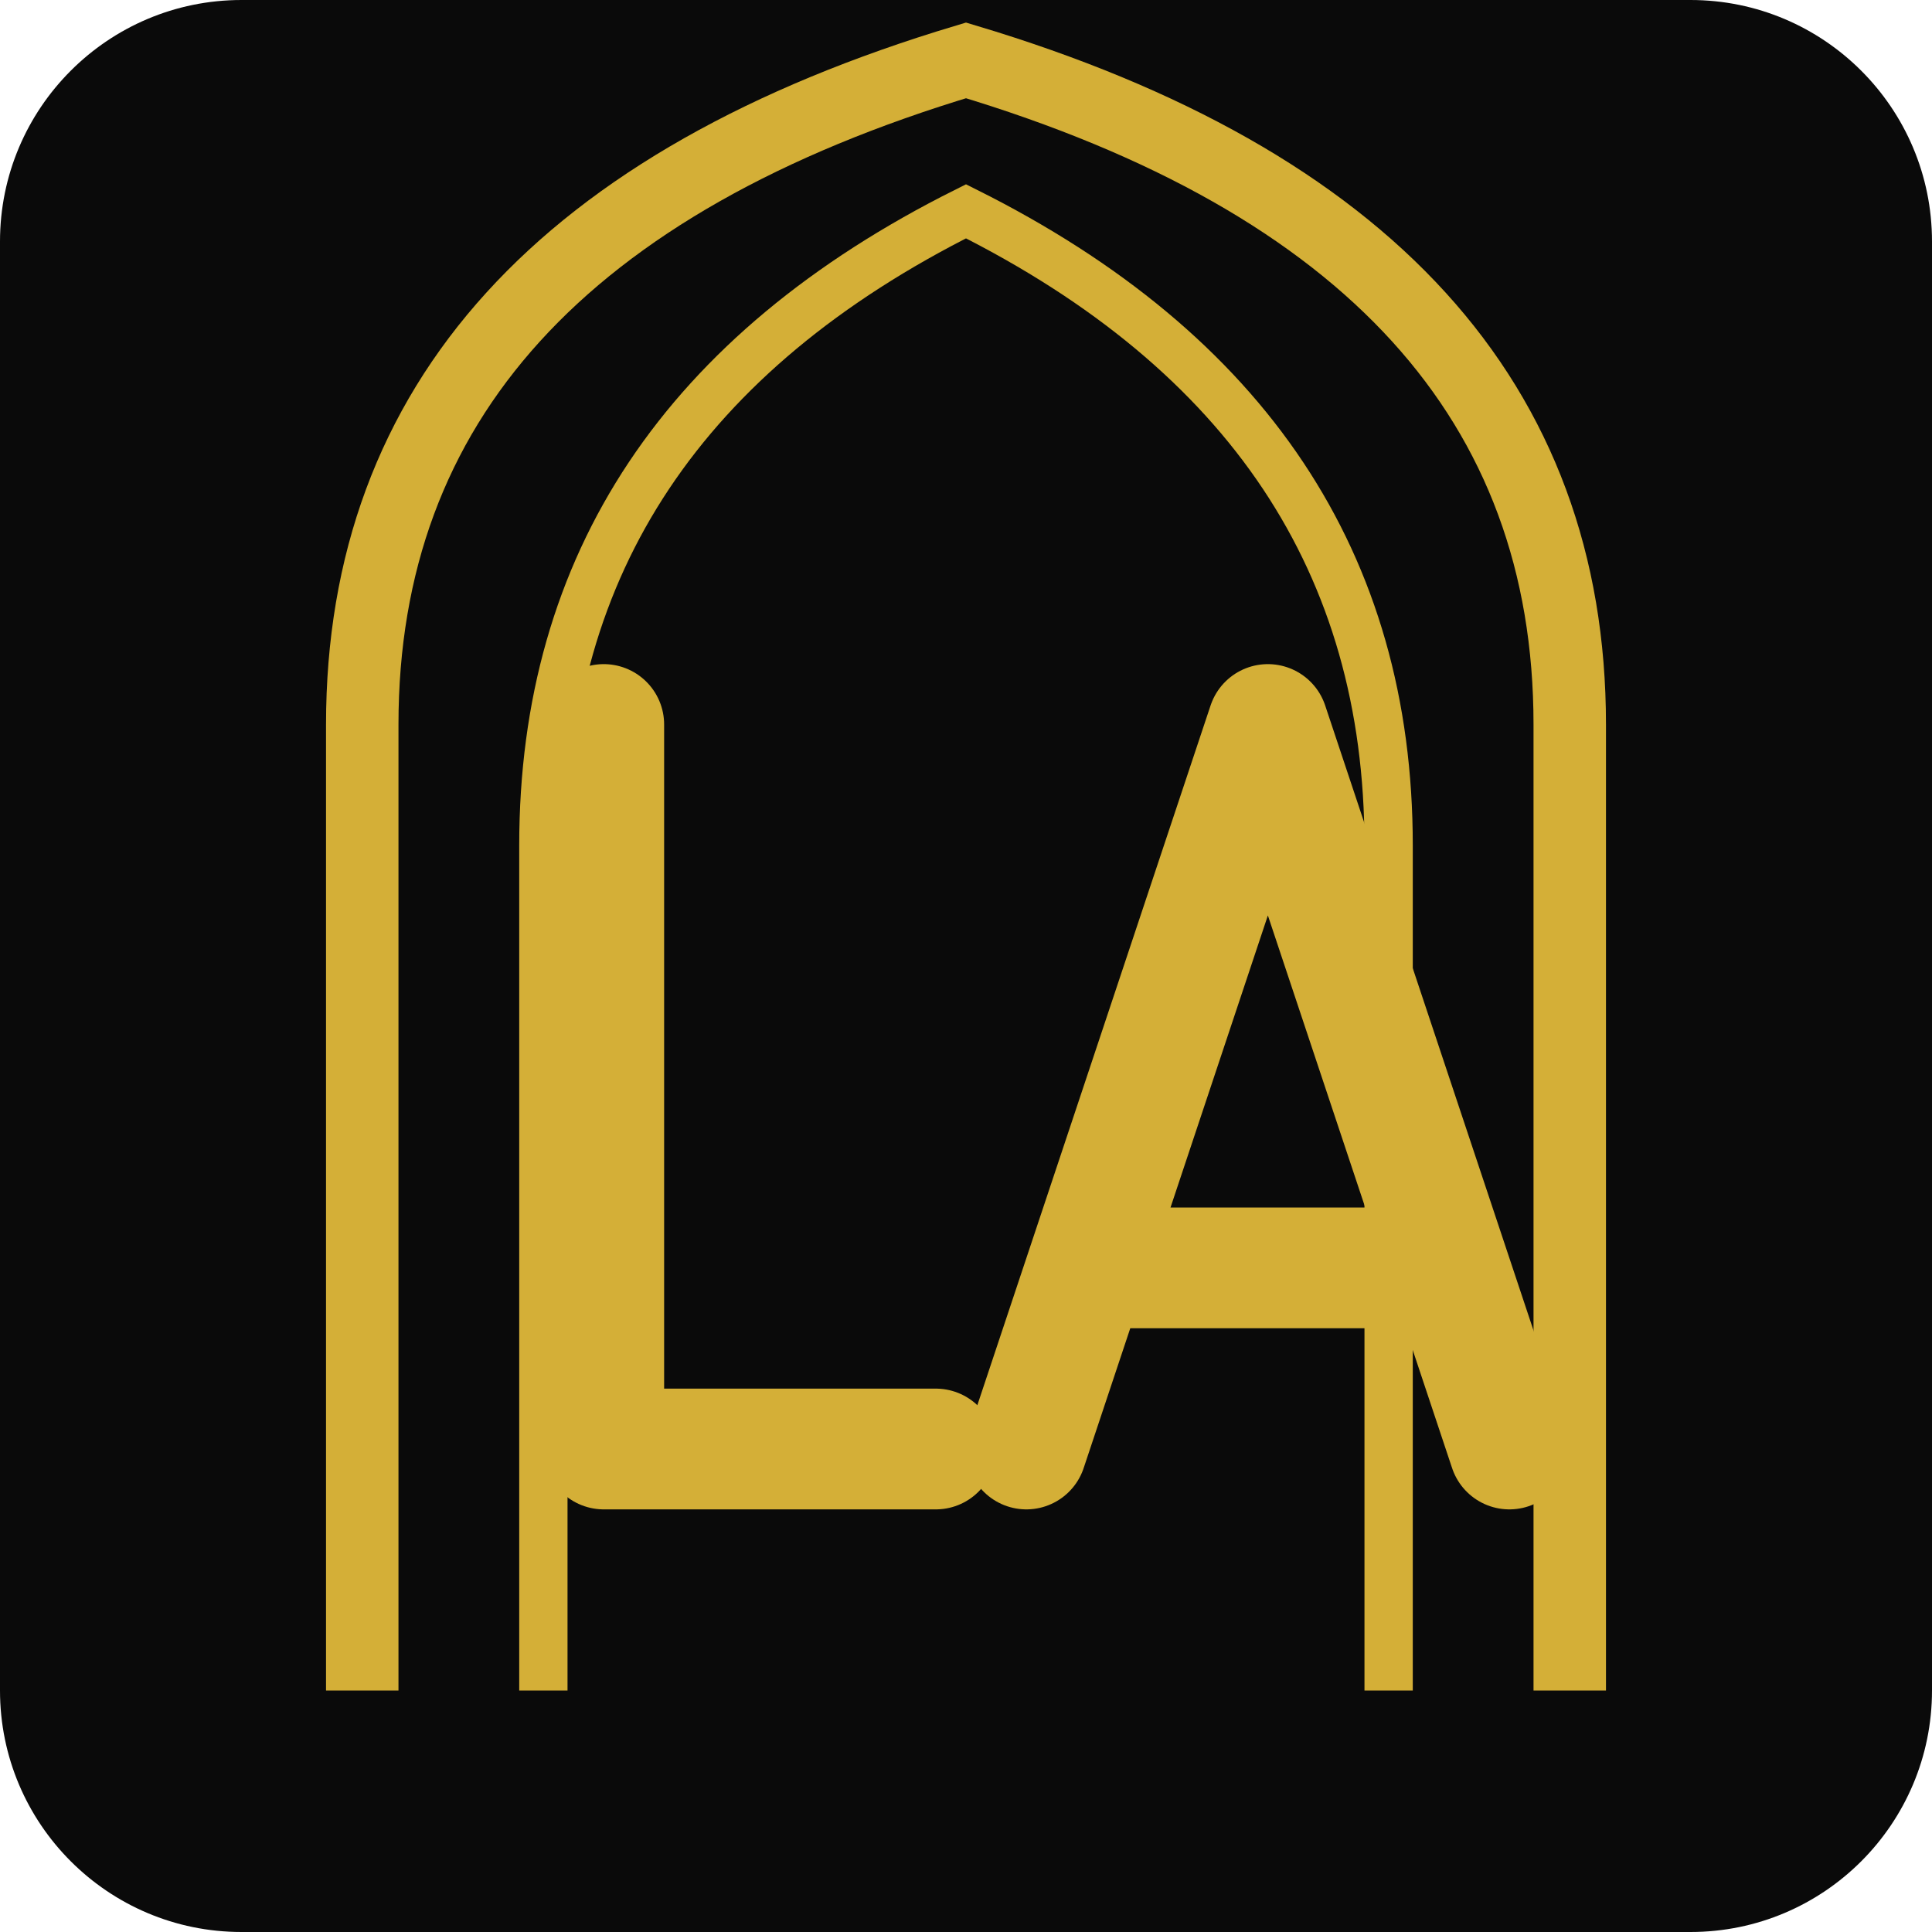
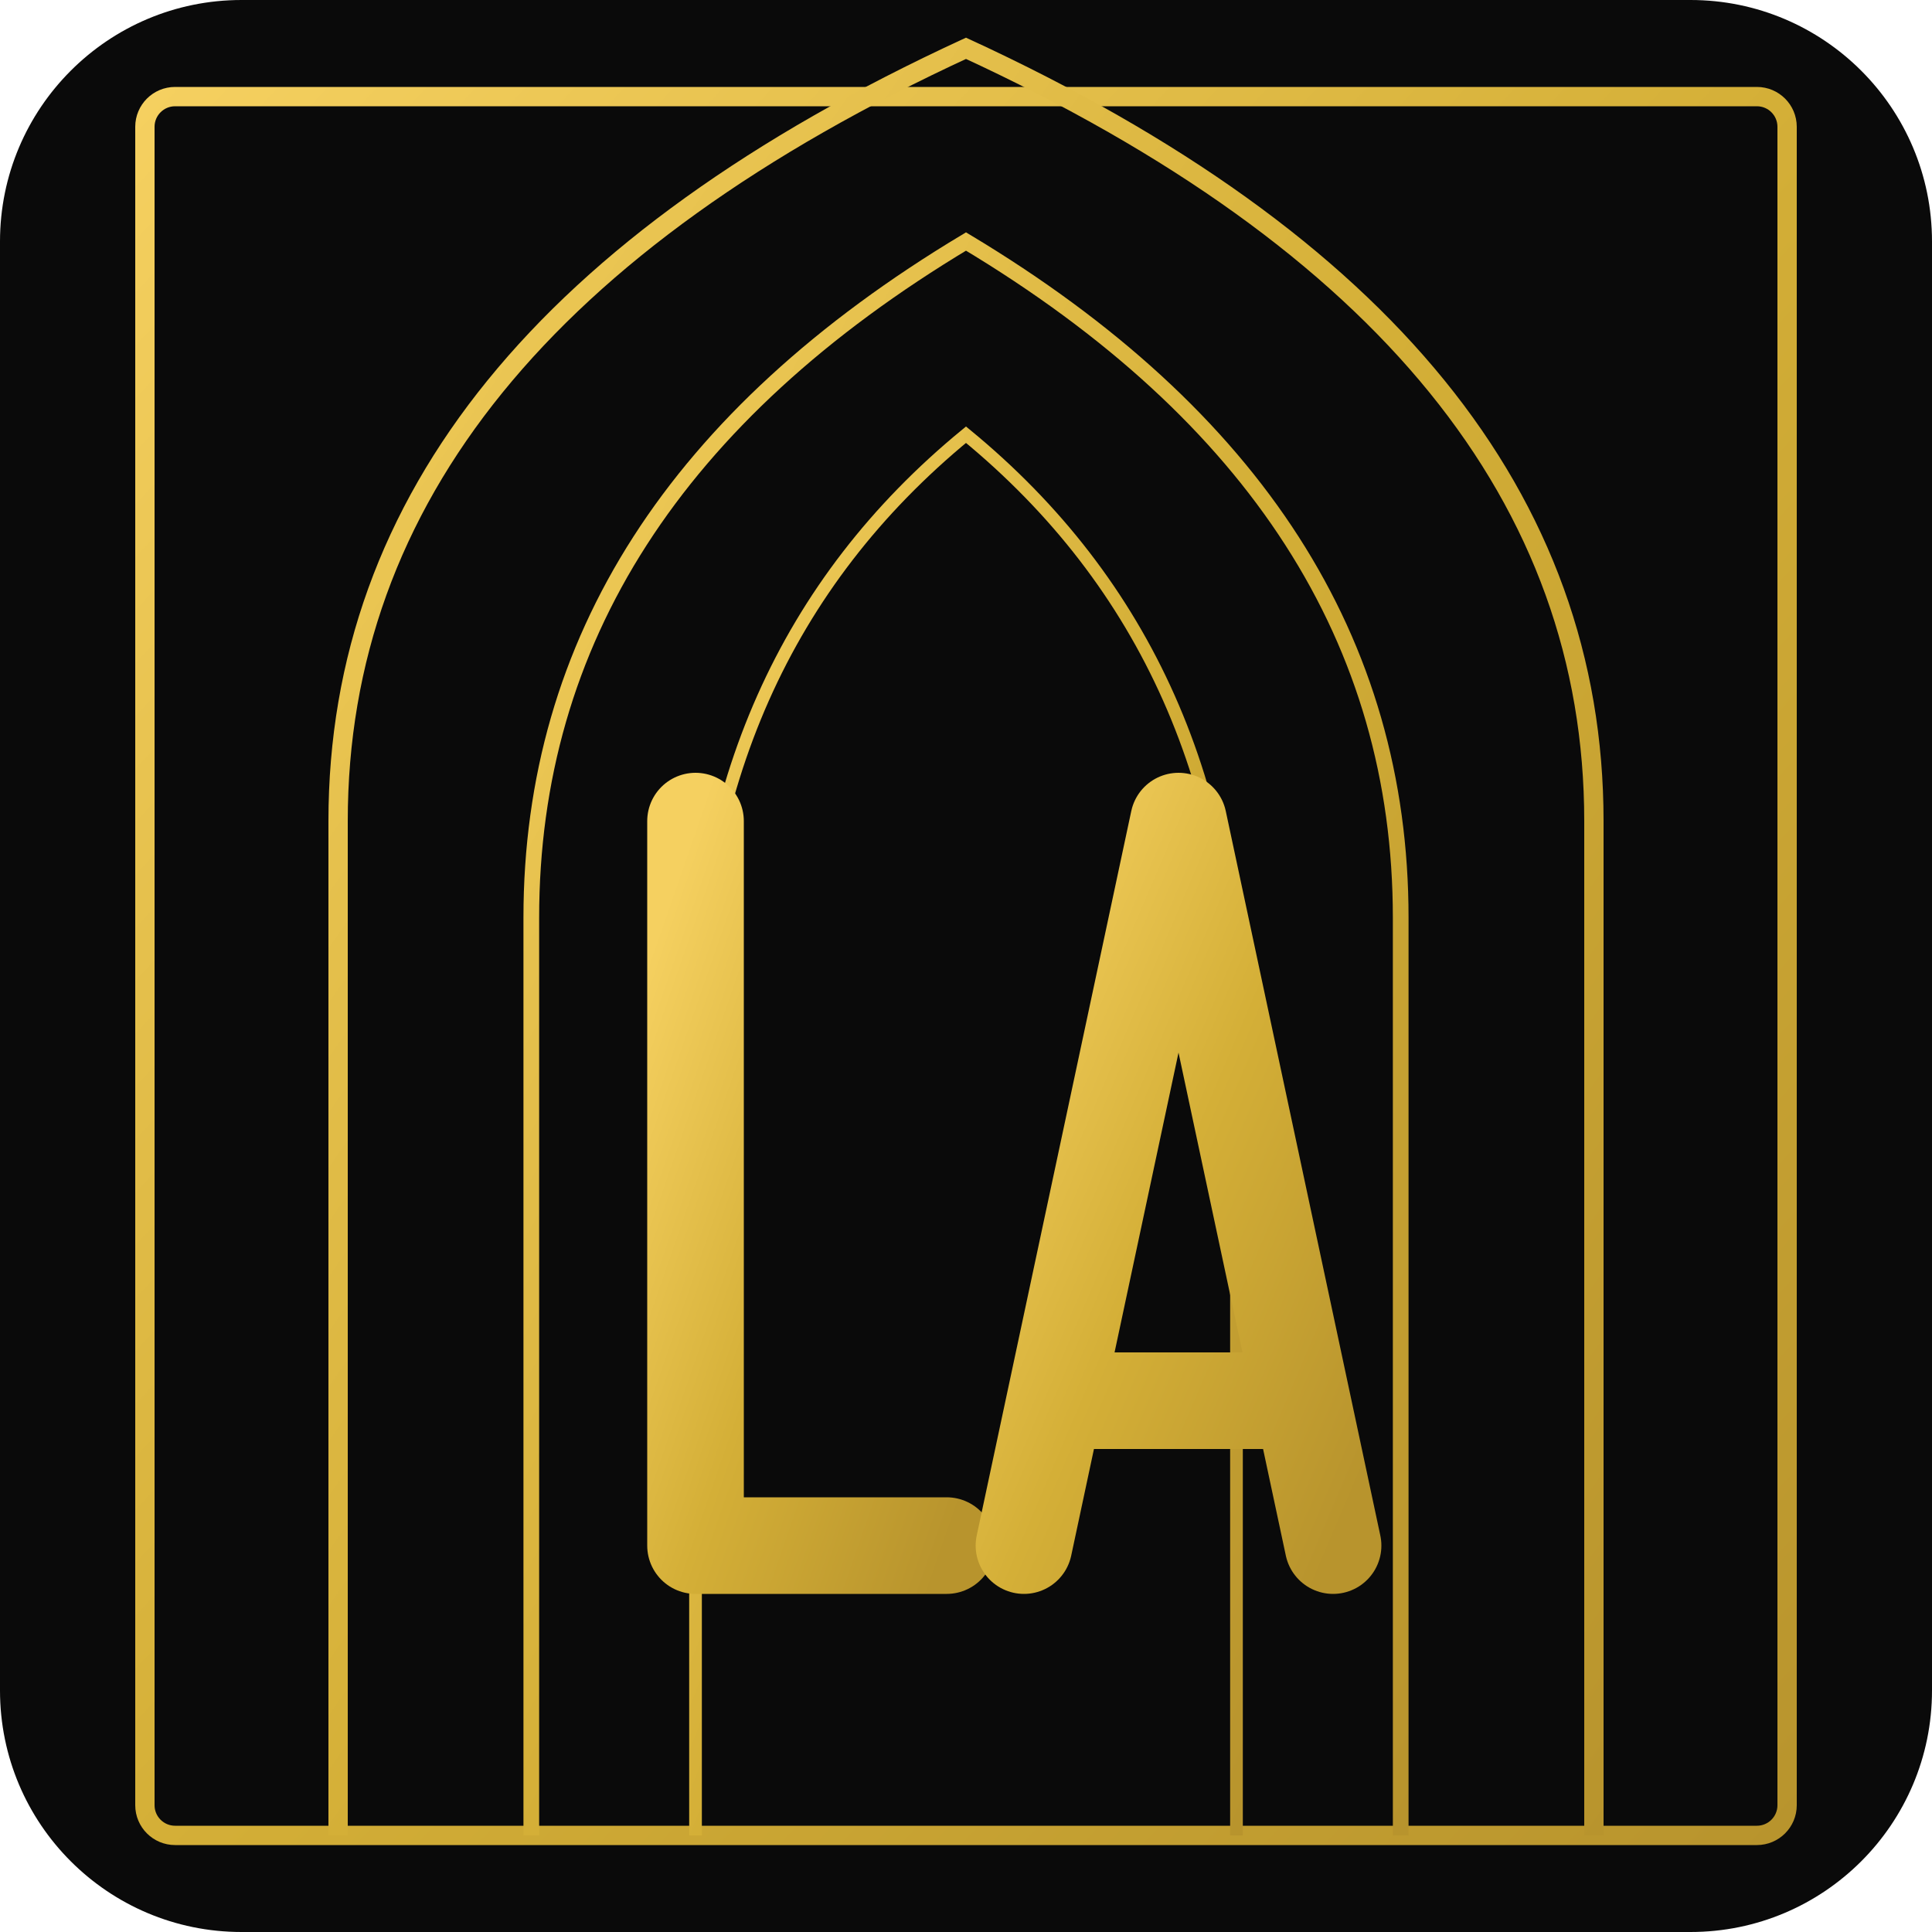
<svg xmlns="http://www.w3.org/2000/svg" viewBox="0 0 32 32">
+   <defs>
+     <linearGradient id="g" x1="0" y1="0" x2="1" y2="1">
+       <stop offset="0%" stop-color="#F5D060" />
+       <stop offset="50%" stop-color="#D4AF37" />
+       <stop offset="100%" stop-color="#B8942D" />
+     </linearGradient>
+   </defs>
  <rect width="32" height="32" rx="4" fill="#0A0A0A" />
-   <path d="M6 28 L6 12 Q6 4 16 1 Q26 4 26 12 L26 28" stroke="#D4AF37" stroke-width="1.2" fill="none" />
-   <path d="M9 28 L9 14 Q9 7 16 3.5 Q23 7 23 14 L23 28" stroke="#D4AF37" stroke-width="0.8" fill="none" />
-   <path d="M10 12 L10 24 L15.5 24" stroke="#D4AF37" stroke-width="2" fill="none" stroke-linecap="round" stroke-linejoin="round" />
-   <path d="M17 24 L21 12 L25 24 M18 21 L24 21" stroke="#D4AF37" stroke-width="2" fill="none" stroke-linecap="round" stroke-linejoin="round" />
+   <rect x="2.4" y="1.6" width="27.2" height="28.8" rx="0.5" stroke="url(#g)" stroke-width="0.32" fill="none" />
+   <path d="M5.6 30.4 L5.6 13.6 Q5.6 5.6 16 0.8 Q26.4 5.6 26.4 13.6 L26.4 30.4" stroke="url(#g)" stroke-width="0.32" fill="none" />
+   <path d="M8.8 30.4 L8.8 15.2 Q8.8 8.32 16 4 Q23.2 8.32 23.2 15.2 L23.2 30.4" stroke="url(#g)" stroke-width="0.26" fill="none" />
+   <path d="M11.52 30.4 L11.52 17.28 Q11.52 10.88 16 7.2 Q20.48 10.88 20.48 17.28 L20.48 30.4" stroke="url(#g)" stroke-width="0.21" fill="none" />
+   <path d="M11.52 13.6 L11.52 25.6 L15.68 25.6" stroke="url(#g)" stroke-width="1.6" fill="none" stroke-linecap="round" stroke-linejoin="round" />
+   <path d="M16.96 25.6 L19.52 13.6 L22.08 25.6 M17.6 23.2 L21.44 23.2" stroke="url(#g)" stroke-width="1.6" fill="none" stroke-linecap="round" stroke-linejoin="round" />
</svg>
